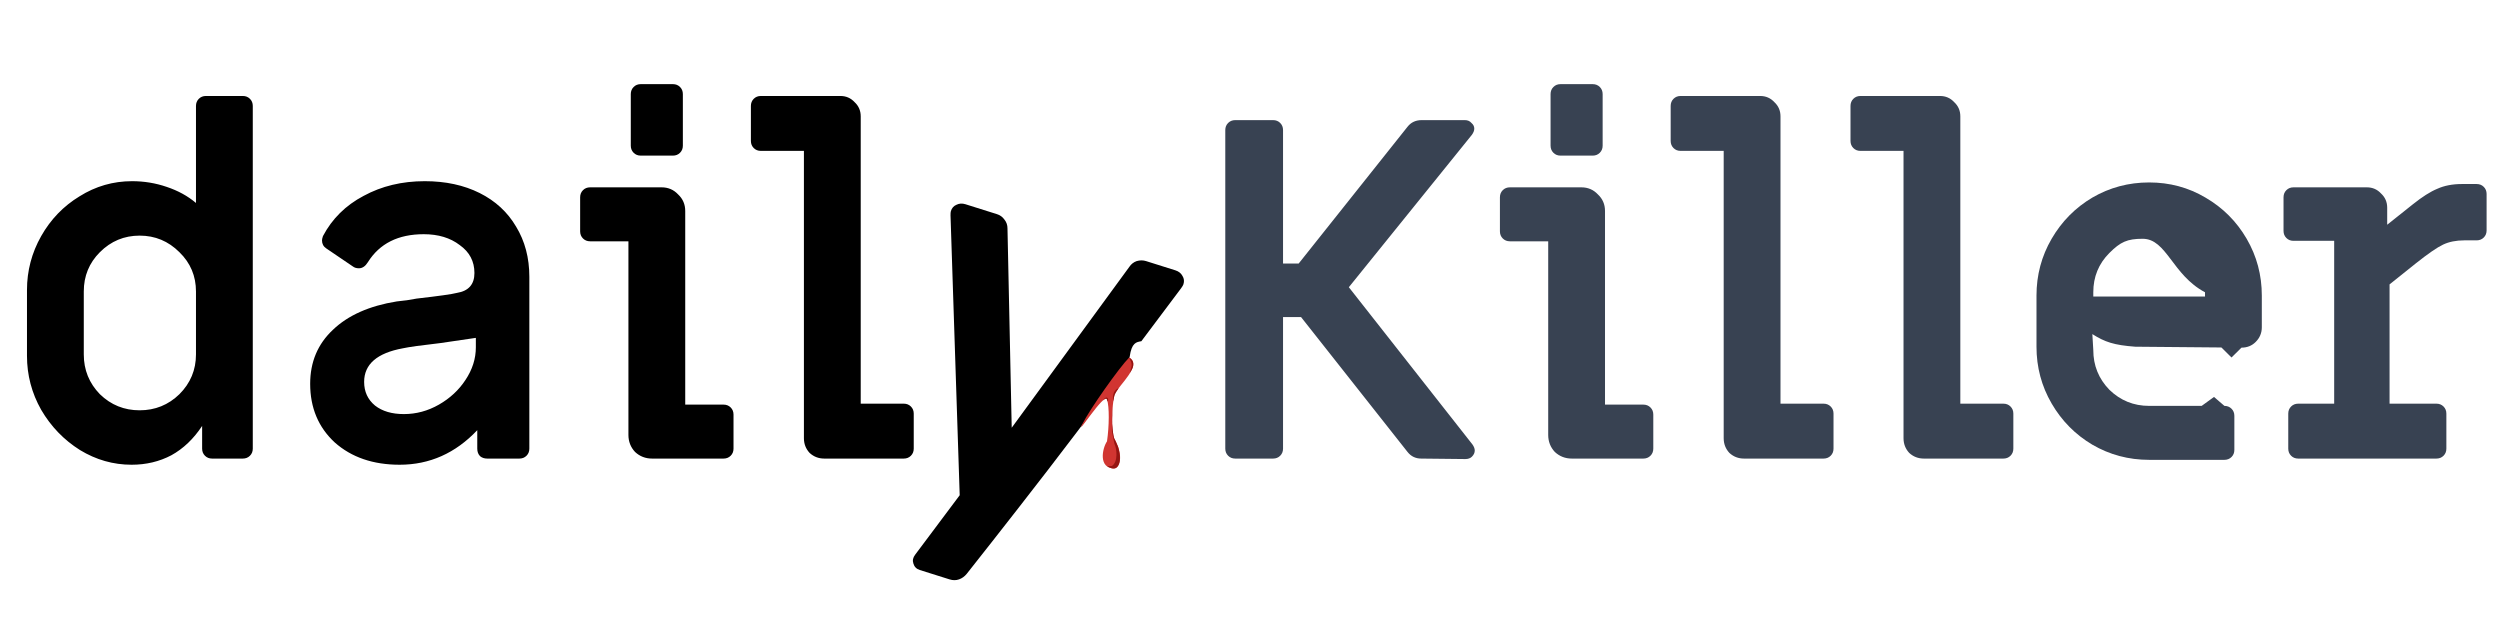
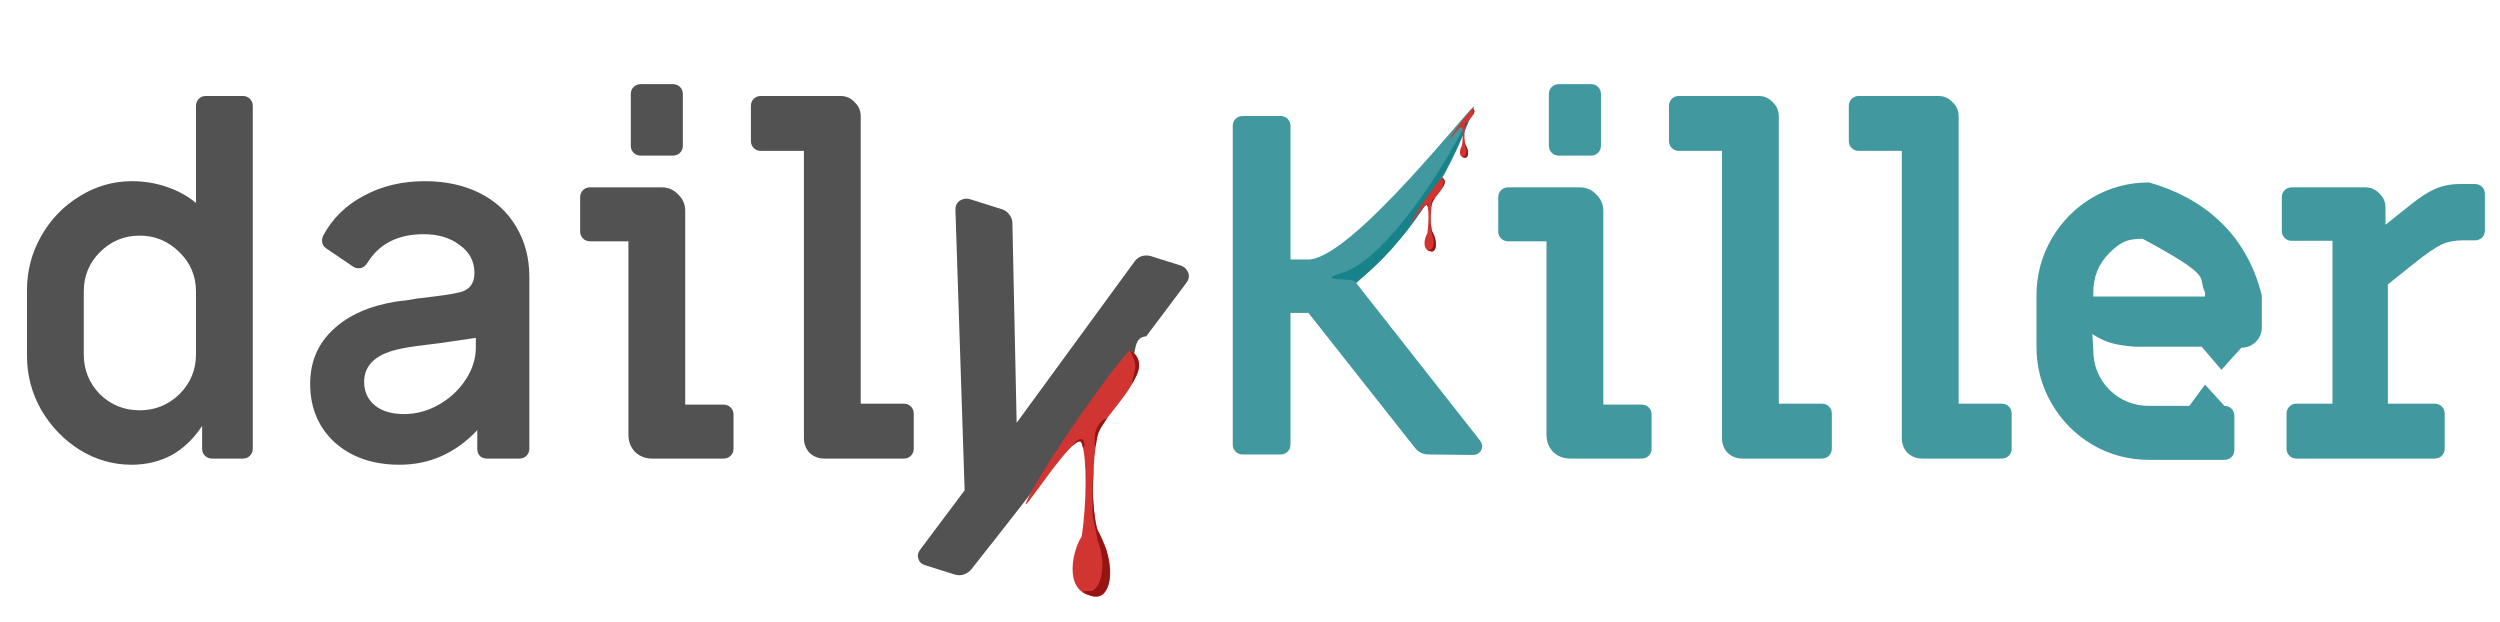
<svg xmlns="http://www.w3.org/2000/svg" width="507" height="126" viewBox="0 0 507 126" fill="none">
-   <path d="M26.688 94.248C22.976 94.248 19.488 93.256 16.224 91.272C12.96 89.224 10.336 86.504 8.352 83.112C6.432 79.72 5.472 76.072 5.472 72.168V58.824C5.472 54.92 6.432 51.272 8.352 47.88C10.272 44.488 12.864 41.8 16.128 39.816C19.392 37.768 22.944 36.744 26.784 36.744C29.216 36.744 31.552 37.128 33.792 37.896C36.096 38.664 38.08 39.752 39.744 41.16V21.48C39.744 20.904 39.936 20.424 40.32 20.04C40.704 19.656 41.184 19.464 41.76 19.464H49.248C49.824 19.464 50.304 19.656 50.688 20.04C51.072 20.424 51.264 20.904 51.264 21.48V90.984C51.264 91.56 51.072 92.04 50.688 92.424C50.304 92.808 49.824 93 49.248 93H43.008C42.432 93 41.952 92.808 41.568 92.424C41.184 92.04 40.992 91.56 40.992 90.984V86.376C39.264 89 37.184 90.984 34.752 92.328C32.32 93.608 29.632 94.248 26.688 94.248ZM28.32 83.208C31.456 83.208 34.144 82.12 36.384 79.944C38.624 77.704 39.744 75.016 39.744 71.88V59.112C39.744 55.976 38.624 53.32 36.384 51.144C34.144 48.904 31.456 47.784 28.32 47.784C25.184 47.784 22.496 48.904 20.256 51.144C18.08 53.32 16.992 55.976 16.992 59.112V71.88C16.992 75.016 18.08 77.704 20.256 79.944C22.496 82.12 25.184 83.208 28.32 83.208ZM81.046 94.248C75.671 94.248 71.287 92.744 67.894 89.736C64.567 86.664 62.903 82.696 62.903 77.832C62.903 73.416 64.439 69.768 67.51 66.888C70.582 63.944 74.903 62.024 80.471 61.128C81.879 61 83.222 60.808 84.502 60.552C88.983 60.04 91.703 59.656 92.662 59.4C95.031 59.016 96.215 57.672 96.215 55.368C96.215 53 95.222 51.112 93.239 49.704C91.319 48.232 88.886 47.496 85.942 47.496C80.758 47.496 76.983 49.384 74.615 53.16C74.103 53.992 73.495 54.408 72.79 54.408C72.278 54.408 71.862 54.28 71.543 54.024L66.166 50.376C65.591 49.992 65.302 49.448 65.302 48.744C65.302 48.552 65.367 48.264 65.495 47.88C67.35 44.36 70.103 41.64 73.751 39.72C77.398 37.736 81.526 36.744 86.135 36.744C90.359 36.744 94.07 37.544 97.27 39.144C100.471 40.744 102.935 43.016 104.663 45.96C106.455 48.904 107.351 52.296 107.351 56.136V90.984C107.351 91.56 107.159 92.04 106.775 92.424C106.391 92.808 105.911 93 105.335 93H98.806C98.231 93 97.751 92.84 97.367 92.52C96.983 92.136 96.79 91.624 96.79 90.984V87.24C92.374 91.912 87.126 94.248 81.046 94.248ZM81.91 83.976C84.406 83.976 86.775 83.336 89.014 82.056C91.254 80.776 93.046 79.112 94.391 77.064C95.799 74.952 96.502 72.744 96.502 70.44V68.52L89.302 69.576C85.398 70.024 82.871 70.376 81.719 70.632C76.471 71.592 73.847 73.864 73.847 77.448C73.847 79.432 74.582 81.032 76.055 82.248C77.526 83.4 79.478 83.976 81.91 83.976ZM129.941 31.56C129.365 31.56 128.885 31.368 128.501 30.984C128.117 30.6 127.924 30.12 127.924 29.544V19.08C127.924 18.504 128.117 18.024 128.501 17.64C128.885 17.256 129.365 17.064 129.941 17.064H136.469C137.045 17.064 137.525 17.256 137.909 17.64C138.293 18.024 138.484 18.504 138.484 19.08V29.544C138.484 30.12 138.293 30.6 137.909 30.984C137.525 31.368 137.045 31.56 136.469 31.56H129.941ZM132.245 93C130.901 93 129.749 92.552 128.789 91.656C127.893 90.696 127.445 89.544 127.445 88.2V48.936H119.669C119.093 48.936 118.613 48.744 118.229 48.36C117.845 47.976 117.653 47.496 117.653 46.92V40.008C117.653 39.432 117.845 38.952 118.229 38.568C118.613 38.184 119.093 37.992 119.669 37.992H134.165C135.509 37.992 136.629 38.472 137.525 39.432C138.485 40.328 138.965 41.448 138.965 42.792V82.056H146.741C147.317 82.056 147.797 82.248 148.181 82.632C148.565 83.016 148.757 83.496 148.757 84.072V90.984C148.757 91.56 148.565 92.04 148.181 92.424C147.797 92.808 147.317 93 146.741 93H132.245ZM167.162 93C166.01 93 165.018 92.616 164.186 91.848C163.418 91.016 163.034 90.024 163.034 88.872V30.6H154.298C153.722 30.6 153.242 30.408 152.858 30.024C152.474 29.64 152.282 29.16 152.282 28.584V21.48C152.282 20.904 152.474 20.424 152.858 20.04C153.242 19.656 153.722 19.464 154.298 19.464H170.426C171.578 19.464 172.538 19.88 173.306 20.712C174.138 21.48 174.554 22.44 174.554 23.592V81.864H183.29C183.866 81.864 184.346 82.056 184.73 82.44C185.114 82.824 185.306 83.304 185.306 83.88V90.984C185.306 91.56 185.114 92.04 184.73 92.424C184.346 92.808 183.866 93 183.29 93H167.162Z" fill="black" />
-   <path d="M288.232 93C287.08 93 286.152 92.552 285.448 91.656L263.848 64.296H260.2V90.984C260.2 91.56 260.008 92.04 259.624 92.424C259.24 92.808 258.76 93 258.184 93H250.504C249.928 93 249.448 92.808 249.064 92.424C248.68 92.04 248.488 91.56 248.488 90.984V26.376C248.488 25.8 248.68 25.32 249.064 24.936C249.448 24.552 249.928 24.36 250.504 24.36H258.184C258.76 24.36 259.24 24.552 259.624 24.936C260.008 25.32 260.2 25.8 260.2 26.376V53.448H263.368L285.448 25.704C286.152 24.808 287.112 24.36 288.328 24.36H297.064C297.64 24.36 298.088 24.552 298.408 24.936C298.792 25.256 298.984 25.64 298.984 26.088C298.984 26.472 298.824 26.888 298.504 27.336L273.544 58.248L298.6 90.12C298.92 90.568 299.08 90.984 299.08 91.368C299.08 91.816 298.888 92.232 298.504 92.616C298.184 92.936 297.736 93.096 297.16 93.096L288.232 93ZM316.472 31.56C315.896 31.56 315.416 31.368 315.032 30.984C314.648 30.6 314.456 30.12 314.456 29.544V19.08C314.456 18.504 314.648 18.024 315.032 17.64C315.416 17.256 315.896 17.064 316.472 17.064H323C323.576 17.064 324.056 17.256 324.44 17.64C324.824 18.024 325.016 18.504 325.016 19.08V29.544C325.016 30.12 324.824 30.6 324.44 30.984C324.056 31.368 323.576 31.56 323 31.56H316.472ZM318.776 93C317.432 93 316.28 92.552 315.32 91.656C314.424 90.696 313.976 89.544 313.976 88.2V48.936H306.2C305.624 48.936 305.144 48.744 304.76 48.36C304.376 47.976 304.184 47.496 304.184 46.92V40.008C304.184 39.432 304.376 38.952 304.76 38.568C305.144 38.184 305.624 37.992 306.2 37.992H320.696C322.04 37.992 323.16 38.472 324.056 39.432C325.016 40.328 325.496 41.448 325.496 42.792V82.056H333.272C333.848 82.056 334.328 82.248 334.712 82.632C335.096 83.016 335.288 83.496 335.288 84.072V90.984C335.288 91.56 335.096 92.04 334.712 92.424C334.328 92.808 333.848 93 333.272 93H318.776ZM353.693 93C352.541 93 351.549 92.616 350.717 91.848C349.949 91.016 349.565 90.024 349.565 88.872V30.6H340.829C340.253 30.6 339.773 30.408 339.389 30.024C339.005 29.64 338.813 29.16 338.813 28.584V21.48C338.813 20.904 339.005 20.424 339.389 20.04C339.773 19.656 340.253 19.464 340.829 19.464H356.957C358.109 19.464 359.069 19.88 359.837 20.712C360.669 21.48 361.085 22.44 361.085 23.592V81.864H369.821C370.397 81.864 370.877 82.056 371.261 82.44C371.645 82.824 371.837 83.304 371.837 83.88V90.984C371.837 91.56 371.645 92.04 371.261 92.424C370.877 92.808 370.397 93 369.821 93H353.693ZM390.162 93C389.01 93 388.018 92.616 387.186 91.848C386.418 91.016 386.034 90.024 386.034 88.872V30.6H377.298C376.722 30.6 376.242 30.408 375.858 30.024C375.474 29.64 375.282 29.16 375.282 28.584V21.48C375.282 20.904 375.474 20.424 375.858 20.04C376.242 19.656 376.722 19.464 377.298 19.464H393.426C394.578 19.464 395.538 19.88 396.306 20.712C397.138 21.48 397.554 22.44 397.554 23.592V81.864H406.29C406.866 81.864 407.346 82.056 407.73 82.44C408.114 82.824 408.306 83.304 408.306 83.88V90.984C408.306 91.56 408.114 92.04 407.73 92.424C407.346 92.808 406.866 93 406.29 93H390.162ZM466.075 93C465.499 93 465.019 92.808 464.635 92.424C464.251 92.04 464.059 91.56 464.059 90.984V83.88C464.059 83.304 464.251 82.824 464.635 82.44C465.019 82.056 465.499 81.864 466.075 81.864H473.371V48.84H465.115C464.539 48.84 464.059 48.648 463.675 48.264C463.291 47.88 463.099 47.4 463.099 46.824V40.008C463.099 39.432 463.291 38.952 463.675 38.568C464.059 38.184 464.539 37.992 465.115 37.992H479.995C481.147 37.992 482.107 38.408 482.875 39.24C483.707 40.008 484.123 40.968 484.123 42.12V45.576L489.307 41.448C491.227 39.912 492.891 38.856 494.299 38.28C495.707 37.64 497.371 37.32 499.291 37.32H502.267C502.843 37.32 503.323 37.512 503.707 37.896C504.091 38.28 504.283 38.76 504.283 39.336V46.728C504.283 47.304 504.091 47.784 503.707 48.168C503.323 48.552 502.843 48.744 502.267 48.744H499.771C498.107 48.744 496.667 49.032 495.451 49.608C494.235 50.184 492.379 51.464 489.883 53.448L484.603 57.672V81.864H494.107C494.683 81.864 495.163 82.056 495.547 82.44C495.931 82.824 496.123 83.304 496.123 83.88V90.984C496.123 91.56 495.931 92.04 495.547 92.424C495.163 92.808 494.683 93 494.107 93H466.075Z" fill="#384252" />
-   <path d="M435.848 93.256C431.688 93.256 427.848 92.232 424.328 90.184C420.872 88.136 418.12 85.352 416.072 81.832C414.024 78.312 413 74.472 413 70.312V59.944C413 55.784 414.024 51.944 416.072 48.424C418.12 44.904 420.872 42.12 424.328 40.072C427.848 38.024 431.688 37 435.848 37C440.008 37 443.816 38.024 447.272 40.072C450.792 42.12 453.576 44.904 455.624 48.424C457.672 51.944 458.696 55.784 458.696 59.944V66.376C458.696 67.528 458.28 68.52 457.448 69.352C456.68 70.12 455.72 70.504 454.568 70.504L452.552 72.5L450.5 70.468L433.028 70.312C428.716 69.99 426.888 69.374 424.328 67.756L424.52 70.984C424.52 74.12 425.608 76.808 427.784 79.048C430.024 81.224 432.712 82.312 435.848 82.312H446.5L449 80.5L451.112 82.312C451.688 82.312 452.168 82.504 452.552 82.888C452.936 83.272 453.128 83.752 453.128 84.328V91.24C453.128 91.816 452.936 92.296 452.552 92.68C452.168 93.064 451.688 93.256 451.112 93.256H435.848ZM447.176 60.136V59.272C440.528 55.756 439.409 48.424 434.528 48.424C431.392 48.424 430.024 49.064 427.784 51.304C425.608 53.48 424.52 56.136 424.52 59.272V60.136H447.176Z" fill="#384252" />
-   <path d="M186.532 115.597C185.86 115.386 185.428 114.948 185.234 114.283C185.022 113.679 185.143 113.08 185.599 112.486L194.627 100.432L192.765 43.687C192.759 43.282 192.784 42.988 192.842 42.805C193.034 42.194 193.401 41.773 193.944 41.541C194.506 41.249 195.123 41.208 195.794 41.419L202.204 43.437C202.814 43.63 203.306 43.986 203.679 44.506C204.113 45.045 204.326 45.648 204.317 46.317L205.176 86.745L219.453 67.215L229.041 54.1C229.416 53.547 229.905 53.165 230.509 52.952C231.174 52.759 231.811 52.758 232.422 52.95L238.374 54.824C239.045 55.036 239.527 55.422 239.82 55.984C240.132 56.485 240.192 57.041 240 57.651C239.942 57.834 239.795 58.09 239.557 58.418L231.465 69.199C230.434 69.371 229.5 69.5 229.1 72.348C228.7 75.197 196.048 116.379 196.048 116.379C195.612 116.913 195.092 117.286 194.488 117.498C193.884 117.711 193.247 117.711 192.575 117.5L186.532 115.597Z" fill="black" />
-   <path d="M226 80C225.5 82.5 225.28 86.955 226 89C228 92.5 227 95 226 95C222.741 95 223.5 91 224.5 89.5C224.948 86.418 225 82.5 224.5 81C224 79.5 218 89 219.5 86C221 83 227 74.5 229 72.5C231.71 74.035 227 78 226 80Z" fill="#D13531" />
-   <path d="M226.744 90.602C227.77 94.102 226.492 95.477 225.214 94.887C224.722 94.659 224 94.5 225.5 94.5C226.78 93.647 226.5 91 226 90C226.009 89.968 225.524 87.776 225.5 87.5C225.494 87.429 225.484 85.006 225.5 84.5C225.503 84.391 225.625 82.569 225.63 82.831C225.605 83.167 225.5 85.5 225.546 85.71C225.491 85.547 225.715 88.617 226 89C226.162 89.16 226.707 90.622 226.744 90.602Z" fill="#951512" />
-   <path d="M229 72.5C230.5 73.5 229.549 74.927 229.5 75C228.763 76.475 229.5 74.5 229.5 74C229.512 73.517 229.131 72.894 229 72.5Z" fill="#951512" />
-   <path d="M223.623 81.251C224.498 79.952 225 81 224.613 81.42C224.443 80.898 224.497 80.488 223.623 81.251Z" fill="#951512" />
-   <path d="M225.773 81.42C225.5 80 226 79 226.871 78.709C226 80 226 80 225.773 81.42Z" fill="#951512" />
+   <path d="M26.688 94.248C22.976 94.248 19.488 93.256 16.224 91.272C12.96 89.224 10.336 86.504 8.352 83.112C6.432 79.72 5.472 76.072 5.472 72.168V58.824C5.472 54.92 6.432 51.272 8.352 47.88C10.272 44.488 12.864 41.8 16.128 39.816C19.392 37.768 22.944 36.744 26.784 36.744C29.216 36.744 31.552 37.128 33.792 37.896C36.096 38.664 38.08 39.752 39.744 41.16V21.48C39.744 20.904 39.936 20.424 40.32 20.04C40.704 19.656 41.184 19.464 41.76 19.464H49.248C49.824 19.464 50.304 19.656 50.688 20.04C51.072 20.424 51.264 20.904 51.264 21.48V90.984C51.264 91.56 51.072 92.04 50.688 92.424C50.304 92.808 49.824 93 49.248 93H43.008C42.432 93 41.952 92.808 41.568 92.424C41.184 92.04 40.992 91.56 40.992 90.984V86.376C39.264 89 37.184 90.984 34.752 92.328C32.32 93.608 29.632 94.248 26.688 94.248ZM28.32 83.208C31.456 83.208 34.144 82.12 36.384 79.944C38.624 77.704 39.744 75.016 39.744 71.88V59.112C39.744 55.976 38.624 53.32 36.384 51.144C34.144 48.904 31.456 47.784 28.32 47.784C25.184 47.784 22.496 48.904 20.256 51.144C18.08 53.32 16.992 55.976 16.992 59.112V71.88C16.992 75.016 18.08 77.704 20.256 79.944C22.496 82.12 25.184 83.208 28.32 83.208ZM81.046 94.248C75.671 94.248 71.287 92.744 67.894 89.736C64.567 86.664 62.903 82.696 62.903 77.832C62.903 73.416 64.439 69.768 67.51 66.888C70.582 63.944 74.903 62.024 80.471 61.128C81.879 61 83.222 60.808 84.502 60.552C88.983 60.04 91.703 59.656 92.662 59.4C95.031 59.016 96.215 57.672 96.215 55.368C96.215 53 95.222 51.112 93.239 49.704C91.319 48.232 88.886 47.496 85.942 47.496C80.758 47.496 76.983 49.384 74.615 53.16C74.103 53.992 73.495 54.408 72.79 54.408C72.278 54.408 71.862 54.28 71.543 54.024L66.166 50.376C65.591 49.992 65.302 49.448 65.302 48.744C65.302 48.552 65.367 48.264 65.495 47.88C67.35 44.36 70.103 41.64 73.751 39.72C77.398 37.736 81.526 36.744 86.135 36.744C90.359 36.744 94.07 37.544 97.27 39.144C100.471 40.744 102.935 43.016 104.663 45.96C106.455 48.904 107.351 52.296 107.351 56.136V90.984C107.351 91.56 107.159 92.04 106.775 92.424C106.391 92.808 105.911 93 105.335 93H98.806C98.231 93 97.751 92.84 97.367 92.52C96.983 92.136 96.79 91.624 96.79 90.984V87.24C92.374 91.912 87.126 94.248 81.046 94.248ZM81.91 83.976C84.406 83.976 86.775 83.336 89.014 82.056C91.254 80.776 93.046 79.112 94.391 77.064C95.799 74.952 96.502 72.744 96.502 70.44V68.52L89.302 69.576C85.398 70.024 82.871 70.376 81.719 70.632C76.471 71.592 73.847 73.864 73.847 77.448C73.847 79.432 74.582 81.032 76.055 82.248C77.526 83.4 79.478 83.976 81.91 83.976ZM129.941 31.56C129.365 31.56 128.885 31.368 128.501 30.984C128.117 30.6 127.924 30.12 127.924 29.544V19.08C127.924 18.504 128.117 18.024 128.501 17.64C128.885 17.256 129.365 17.064 129.941 17.064H136.469C137.045 17.064 137.525 17.256 137.909 17.64C138.293 18.024 138.484 18.504 138.484 19.08V29.544C138.484 30.12 138.293 30.6 137.909 30.984C137.525 31.368 137.045 31.56 136.469 31.56H129.941ZM132.245 93C130.901 93 129.749 92.552 128.789 91.656C127.893 90.696 127.445 89.544 127.445 88.2V48.936H119.669C119.093 48.936 118.613 48.744 118.229 48.36C117.845 47.976 117.653 47.496 117.653 46.92V40.008C117.653 39.432 117.845 38.952 118.229 38.568C118.613 38.184 119.093 37.992 119.669 37.992H134.165C135.509 37.992 136.629 38.472 137.525 39.432C138.485 40.328 138.965 41.448 138.965 42.792V82.056H146.741C147.317 82.056 147.797 82.248 148.181 82.632C148.565 83.016 148.757 83.496 148.757 84.072V90.984C148.757 91.56 148.565 92.04 148.181 92.424C147.797 92.808 147.317 93 146.741 93H132.245ZM167.162 93C166.01 93 165.018 92.616 164.186 91.848C163.418 91.016 163.034 90.024 163.034 88.872V30.6H154.298C153.722 30.6 153.242 30.408 152.858 30.024C152.474 29.64 152.282 29.16 152.282 28.584V21.48C152.282 20.904 152.474 20.424 152.858 20.04C153.242 19.656 153.722 19.464 154.298 19.464H170.426C171.578 19.464 172.538 19.88 173.306 20.712C174.138 21.48 174.554 22.44 174.554 23.592V81.864H183.29C183.866 81.864 184.346 82.056 184.73 82.44C185.114 82.824 185.306 83.304 185.306 83.88V90.984C185.306 91.56 185.114 92.04 184.73 92.424C184.346 92.808 183.866 93 183.29 93H167.162Z" fill="#525252" />
+   <path d="M316.128 31.56C315.552 31.56 315.072 31.368 314.688 30.984C314.304 30.6 314.112 30.12 314.112 29.544V19.08C314.112 18.504 314.304 18.024 314.688 17.64C315.072 17.256 315.552 17.064 316.128 17.064H322.656C323.232 17.064 323.712 17.256 324.096 17.64C324.48 18.024 324.672 18.504 324.672 19.08V29.544C324.672 30.12 324.48 30.6 324.096 30.984C323.712 31.368 323.232 31.56 322.656 31.56H316.128ZM318.432 93C317.088 93 315.936 92.552 314.976 91.656C314.08 90.696 313.632 89.544 313.632 88.2V48.936H305.856C305.28 48.936 304.8 48.744 304.416 48.36C304.032 47.976 303.84 47.496 303.84 46.92V40.008C303.84 39.432 304.032 38.952 304.416 38.568C304.8 38.184 305.28 37.992 305.856 37.992H320.352C321.696 37.992 322.816 38.472 323.712 39.432C324.672 40.328 325.152 41.448 325.152 42.792V82.056H332.928C333.504 82.056 333.984 82.248 334.368 82.632C334.752 83.016 334.944 83.496 334.944 84.072V90.984C334.944 91.56 334.752 92.04 334.368 92.424C333.984 92.808 333.504 93 332.928 93H318.432ZM353.349 93C352.197 93 351.205 92.616 350.373 91.848C349.605 91.016 349.221 90.024 349.221 88.872V30.6H340.485C339.909 30.6 339.429 30.408 339.045 30.024C338.661 29.64 338.469 29.16 338.469 28.584V21.48C338.469 20.904 338.661 20.424 339.045 20.04C339.429 19.656 339.909 19.464 340.485 19.464H356.613C357.765 19.464 358.725 19.88 359.493 20.712C360.325 21.48 360.741 22.44 360.741 23.592V81.864H369.477C370.053 81.864 370.533 82.056 370.917 82.44C371.301 82.824 371.493 83.304 371.493 83.88V90.984C371.493 91.56 371.301 92.04 370.917 92.424C370.533 92.808 370.053 93 369.477 93H353.349ZM389.818 93C388.666 93 387.674 92.616 386.842 91.848C386.074 91.016 385.69 90.024 385.69 88.872V30.6H376.954C376.378 30.6 375.898 30.408 375.514 30.024C375.13 29.64 374.938 29.16 374.938 28.584V21.48C374.938 20.904 375.13 20.424 375.514 20.04C375.898 19.656 376.378 19.464 376.954 19.464H393.082C394.234 19.464 395.194 19.88 395.962 20.712C396.794 21.48 397.21 22.44 397.21 23.592V81.864H405.946C406.522 81.864 407.002 82.056 407.386 82.44C407.77 82.824 407.962 83.304 407.962 83.88V90.984C407.962 91.56 407.77 92.04 407.386 92.424C407.002 92.808 406.522 93 405.946 93H389.818ZM465.731 93C465.155 93 464.675 92.808 464.291 92.424C463.907 92.04 463.715 91.56 463.715 90.984V83.88C463.715 83.304 463.907 82.824 464.291 82.44C464.675 82.056 465.155 81.864 465.731 81.864H473.027V48.84H464.771C464.195 48.84 463.715 48.648 463.331 48.264C462.947 47.88 462.755 47.4 462.755 46.824V40.008C462.755 39.432 462.947 38.952 463.331 38.568C463.715 38.184 464.195 37.992 464.771 37.992H479.651C480.803 37.992 481.763 38.408 482.531 39.24C483.363 40.008 483.779 40.968 483.779 42.12V45.576L488.963 41.448C490.883 39.912 492.547 38.856 493.955 38.28C495.363 37.64 497.027 37.32 498.947 37.32H501.923C502.499 37.32 502.979 37.512 503.363 37.896C503.747 38.28 503.939 38.76 503.939 39.336V46.728C503.939 47.304 503.747 47.784 503.363 48.168C502.979 48.552 502.499 48.744 501.923 48.744H499.427C497.763 48.744 496.323 49.032 495.107 49.608C493.891 50.184 492.035 51.464 489.539 53.448L484.259 57.672V81.864H493.763C494.339 81.864 494.819 82.056 495.203 82.44C495.587 82.824 495.779 83.304 495.779 83.88V90.984C495.779 91.56 495.587 92.04 495.203 92.424C494.819 92.808 494.339 93 493.763 93H465.731Z" fill="#41989E" />
+   <path d="M435.848 93.256C431.688 93.256 427.848 92.232 424.328 90.184C420.872 88.136 418.12 85.352 416.072 81.832C414.024 78.312 413 74.472 413 70.312V59.944C413 55.784 414.024 51.944 416.072 48.424C418.12 44.904 420.872 42.12 424.328 40.072C427.848 38.024 431.688 37 435.848 37C446.5 40.072 455.5 47 458.696 59.944V66.376C458.696 67.528 458.28 68.52 457.448 69.352C456.68 70.12 455.72 70.504 454.568 70.504L450.5 75L446.5 70.312H433.028C428.716 69.99 426.888 69.374 424.328 67.756L424.52 70.984C424.52 74.12 425.608 76.808 427.784 79.048C430.024 81.224 432.712 82.312 435.848 82.312H444L447.176 78L451.112 82.312C451.688 82.312 452.168 82.504 452.552 82.888C452.936 83.272 453.128 83.752 453.128 84.328V91.24C453.128 91.816 452.936 92.296 452.552 92.68C452.168 93.064 451.688 93.256 451.112 93.256H435.848ZM447.176 60.136V59.272C445.5 56 449.5 56.5 434.528 48.424C431.392 48.424 430.024 49.064 427.784 51.304C425.608 53.48 424.52 56.136 424.52 59.272V60.136H447.176Z" fill="#41989E" />
+   <path d="M187.532 114.597C186.86 114.386 186.428 113.948 186.234 113.283C186.022 112.679 186.143 112.08 186.599 111.486L195.627 99.433L193.765 42.687C193.759 42.282 193.784 41.988 193.842 41.805C194.034 41.194 194.401 40.773 194.944 40.541C195.506 40.249 196.123 40.208 196.794 40.419L203.204 42.437C203.814 42.63 204.306 42.986 204.679 43.506C205.113 44.045 205.326 44.648 205.317 45.317L206.176 85.745L220.453 66.215L230.041 53.1C230.416 52.547 230.905 52.165 231.509 51.952C232.174 51.759 232.811 51.758 233.422 51.95L239.374 53.824C240.045 54.036 240.527 54.422 240.82 54.984C241.132 55.485 241.192 56.041 241 56.651C240.942 56.834 240.795 57.09 240.557 57.418L232.465 68.199C231.434 68.371 230.5 68.5 230.1 71.348C229.7 74.197 197.048 115.379 197.048 115.379C196.612 115.913 196.092 116.286 195.488 116.498C194.884 116.711 194.247 116.711 193.575 116.5L187.532 114.597Z" fill="#525252" />
+   <path d="M222.649 87.652C221.563 93.203 221.084 103.094 222.649 107.635C226.996 115.406 224.823 120.957 222.649 120.957C215.566 120.957 217.216 112.076 219.389 108.745C220.363 101.902 220.476 93.203 219.389 89.873C218.302 86.542 205.262 107.635 208.522 100.974C211.782 94.313 224.823 75.441 229.17 71C235.061 74.409 224.823 83.212 222.649 87.652Z" fill="#D13531" />
+   <path d="M224.266 111.192C226.497 118.963 223.719 122.017 220.941 120.706C219.871 120.201 218.303 119.847 221.563 119.847C224.345 117.952 223.736 112.076 222.649 109.856C222.668 109.784 221.614 104.917 221.563 104.305C221.55 104.147 221.528 98.766 221.563 97.644C221.57 97.403 221.834 93.355 221.844 93.939C221.792 94.685 221.563 99.864 221.662 100.331C221.544 99.968 222.03 106.786 222.649 107.635C223.002 107.991 224.186 111.236 224.266 111.192Z" fill="#951512" />
+   <path d="M229.17 71C232.43 73.22 230.362 76.388 230.257 76.551C228.654 79.825 230.257 75.441 230.257 74.331C230.283 73.257 229.455 71.875 229.17 71Z" fill="#951512" />
+   <path d="M217.483 90.43C219.385 87.547 220.476 89.873 219.635 90.806C219.265 89.646 219.382 88.736 217.483 90.43Z" fill="#951512" />
+   <path d="M222.156 90.806C221.563 87.652 222.65 85.432 224.543 84.785C222.65 87.652 222.65 87.652 222.156 90.806Z" fill="#951512" />
+   <path d="M289.744 92.169C288.592 92.169 287.664 91.721 286.96 90.825L265.36 63.465H261.712V90.153C261.712 90.729 261.52 91.209 261.136 91.593C260.752 91.977 260.272 92.169 259.696 92.169H252.016C251.44 92.169 250.96 91.977 250.576 91.593C250.192 91.209 250 90.729 250 90.153V25.545C250 24.969 250.192 24.489 250.576 24.105C250.96 23.721 251.44 23.529 252.016 23.529H259.696C260.272 23.529 260.752 23.721 261.136 24.105C261.52 24.489 261.712 24.969 261.712 25.545V52.617H264.88C273.724 53.59 300.53 18.418 298.936 21.765C297.342 25.113 293 41.719 275.056 57.417L300.112 89.289C300.432 89.737 300.592 90.153 300.592 90.537C300.592 90.985 300.4 91.401 300.016 91.785C299.696 92.105 299.248 92.265 298.672 92.265L289.744 92.169Z" fill="#41989E" />
+   <path d="M299 21.72C293.5 36.219 285 49.719 275 57.219C274.5 56.219 266 57.219 272.5 55.219C279 53.219 289.991 39.954 299 21.72Z" fill="#18828A" />
+   <path d="M290.459 40.996C290.128 42.661 289.982 45.628 290.459 46.991C291.782 49.322 291.12 50.987 290.459 50.987C288.303 50.987 288.805 48.323 289.466 47.324C289.763 45.271 289.797 42.661 289.466 41.662C289.136 40.663 285.167 46.991 286.159 44.992C287.151 42.994 291.12 37.332 292.443 36C294.236 37.023 291.12 39.663 290.459 40.996Z" fill="#D13531" />
+   <path d="M290.95 48.058C291.629 50.389 290.784 51.305 289.939 50.912C289.613 50.76 289.136 50.654 290.128 50.654C290.975 50.086 290.789 48.323 290.459 47.657C290.464 47.635 290.143 46.175 290.128 45.991C290.124 45.944 290.117 44.33 290.128 43.993C290.13 43.921 290.21 42.707 290.214 42.882C290.198 43.105 290.128 44.659 290.158 44.799C290.122 44.691 290.27 46.736 290.459 46.991C290.566 47.097 290.926 48.071 290.95 48.058Z" fill="#951512" />
+   <path d="M292.443 36C293.435 36.666 292.806 37.616 292.774 37.665C292.286 38.648 292.774 37.332 292.774 36.999C292.782 36.677 292.53 36.263 292.443 36Z" fill="#951512" />
+   <path d="M288.886 41.829C289.465 40.964 289.797 41.662 289.541 41.942C289.428 41.594 289.464 41.321 288.886 41.829Z" fill="#951512" />
+   <path d="M290.308 41.942C290.128 40.996 290.459 40.33 291.035 40.136C290.459 40.996 290.459 40.996 290.308 41.942Z" fill="#951512" />
+   <path d="M297.185 25.331C296.948 26.441 296.844 28.419 297.185 29.327C298.13 30.881 297.657 31.991 297.185 31.991C295.645 31.991 296.003 30.215 296.476 29.549C296.688 28.18 296.712 26.441 296.476 25.774C296.24 25.108 293.405 29.327 294.113 27.995C294.822 26.663 297.657 22.888 298.602 22C299.883 22.682 297.657 24.442 297.185 25.331Z" fill="#D13531" />
+   <path d="M297.536 30.038C298.021 31.593 297.417 32.203 296.813 31.941C296.581 31.84 296.24 31.769 296.948 31.769C297.553 31.39 297.421 30.215 297.185 29.771C297.189 29.757 296.96 28.783 296.948 28.661C296.946 28.629 296.941 27.553 296.948 27.329C296.95 27.28 297.007 26.471 297.01 26.588C296.998 26.737 296.948 27.773 296.97 27.866C296.944 27.794 297.05 29.157 297.185 29.327C297.261 29.398 297.519 30.047 297.536 30.038Z" fill="#951512" />
+   <path d="M298.602 22C299.311 22.444 298.861 23.078 298.838 23.11C298.49 23.765 298.838 22.888 298.838 22.666C298.844 22.451 298.664 22.175 298.602 22Z" fill="#951512" />
+   <path d="M296.062 25.886C296.475 25.309 296.712 25.774 296.529 25.961C296.449 25.729 296.474 25.547 296.062 25.886Z" fill="#951512" />
+   <path d="M297.077 25.961C296.948 25.331 297.185 24.886 297.596 24.757C297.185 25.331 297.185 25.331 297.077 25.961Z" fill="#951512" />
</svg>
